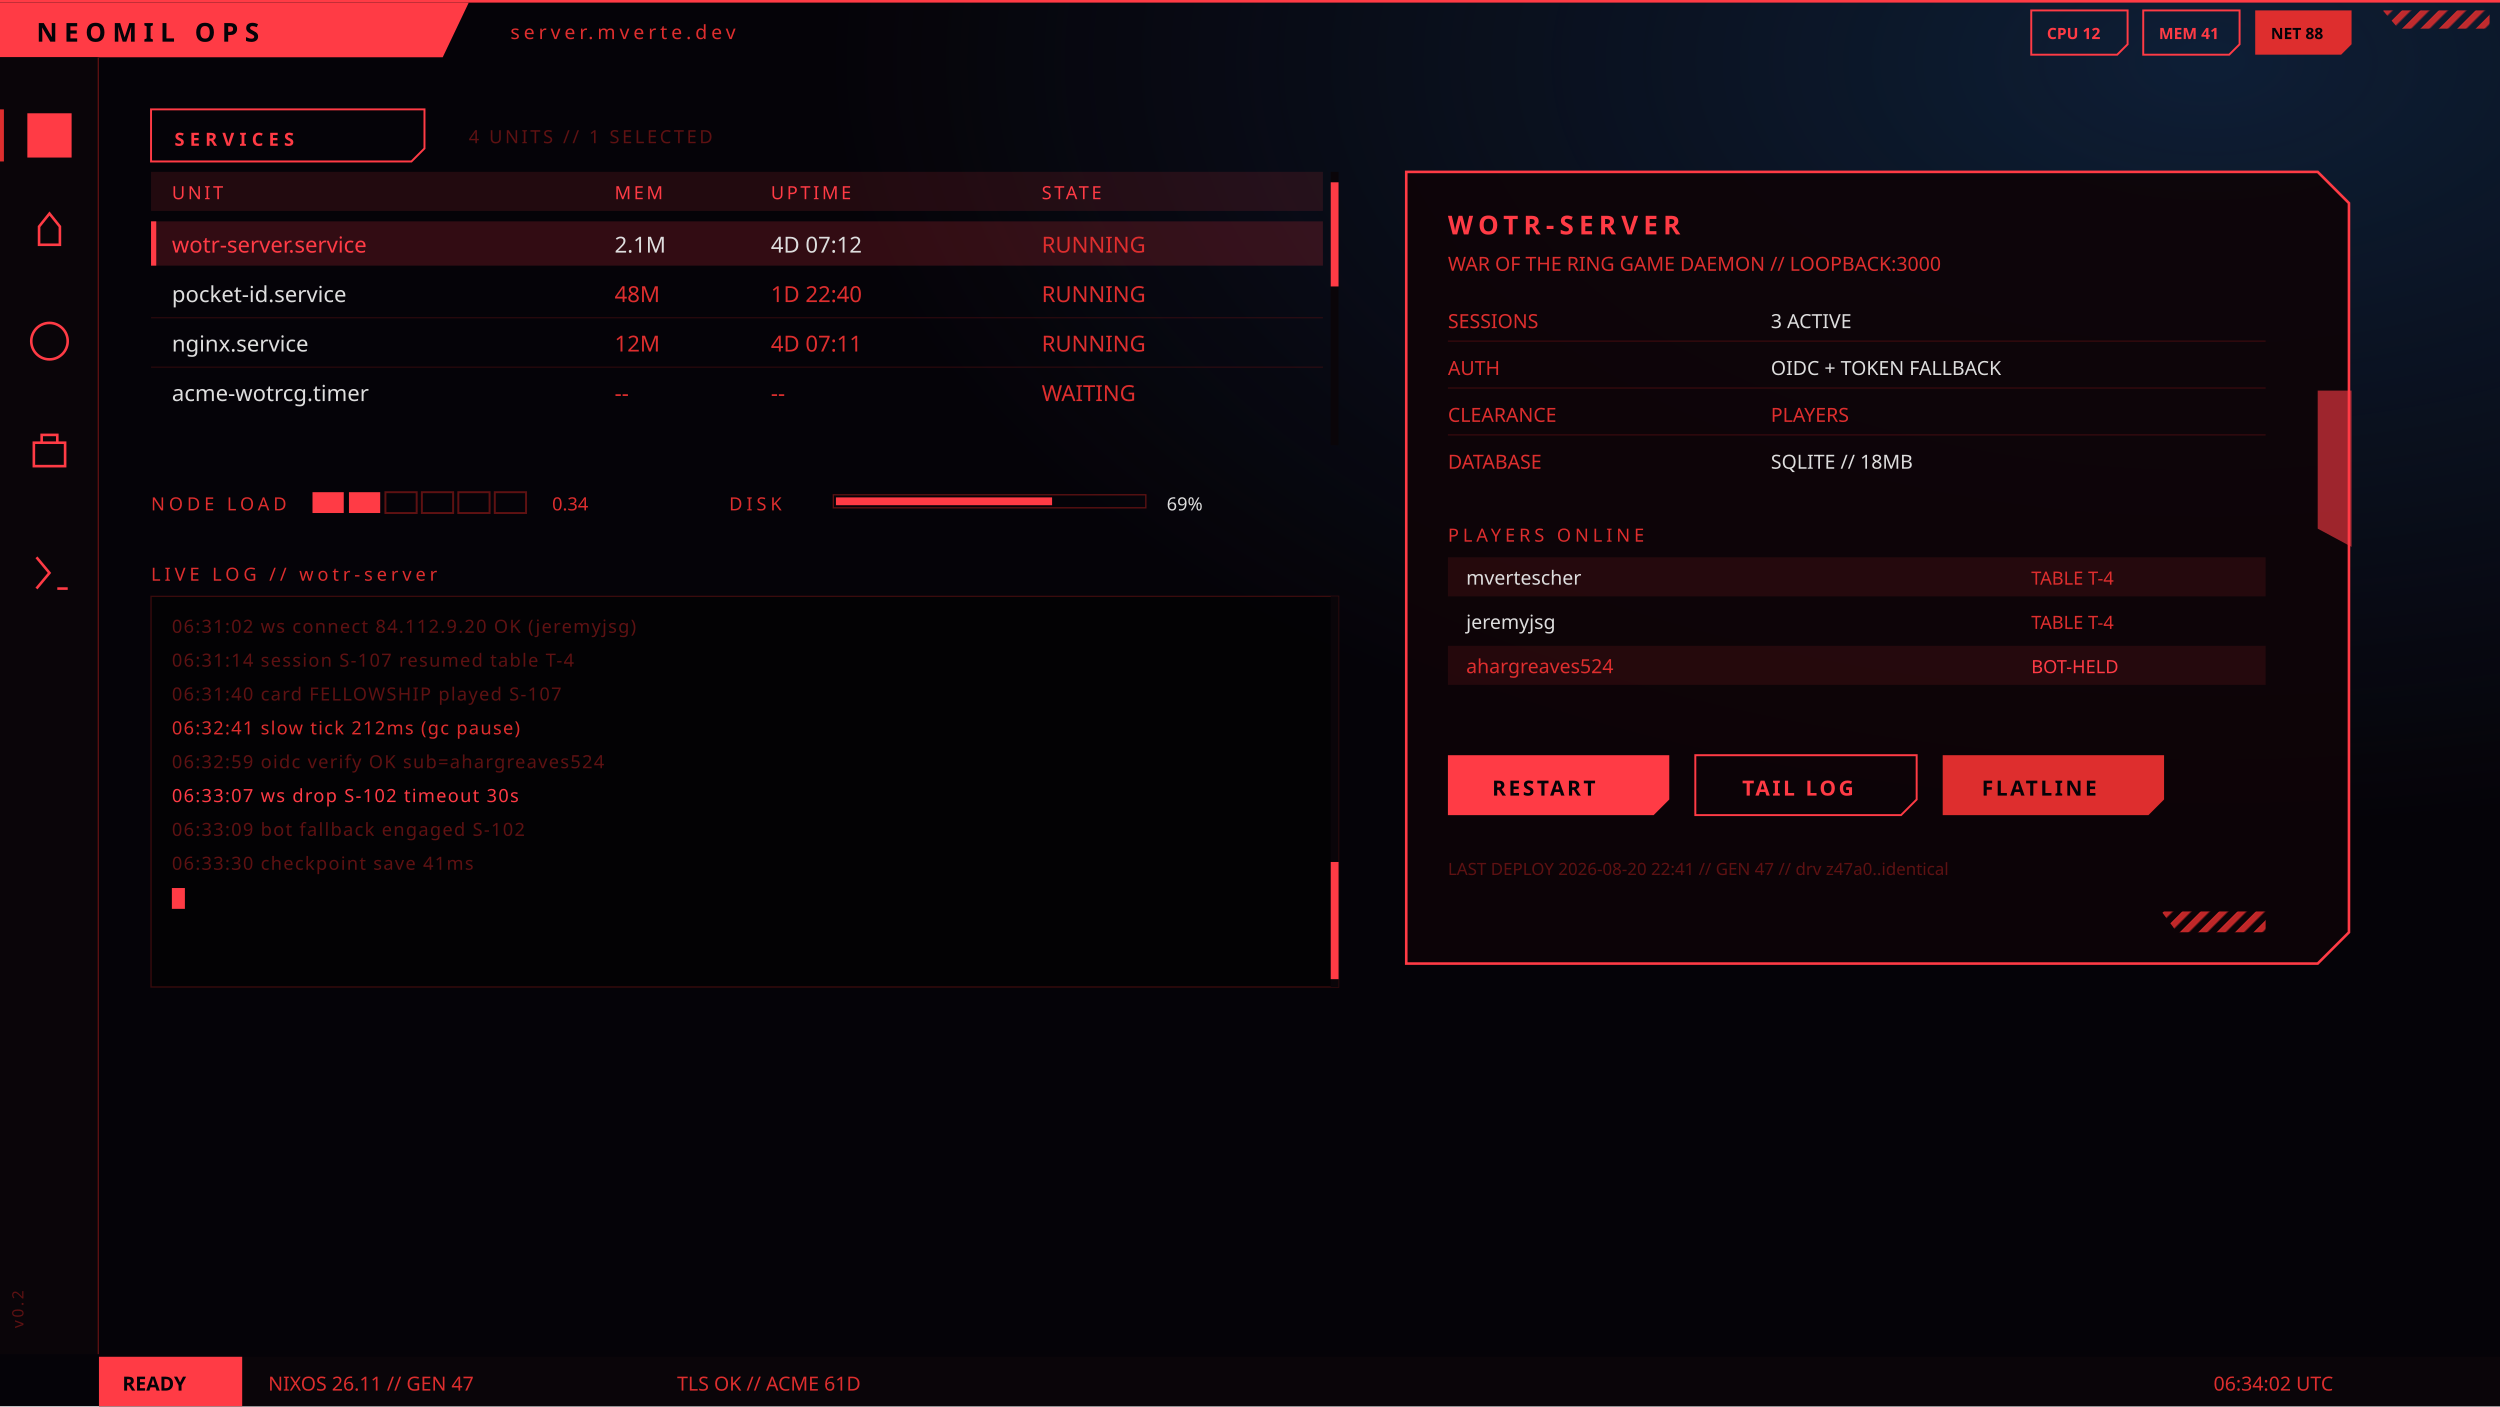
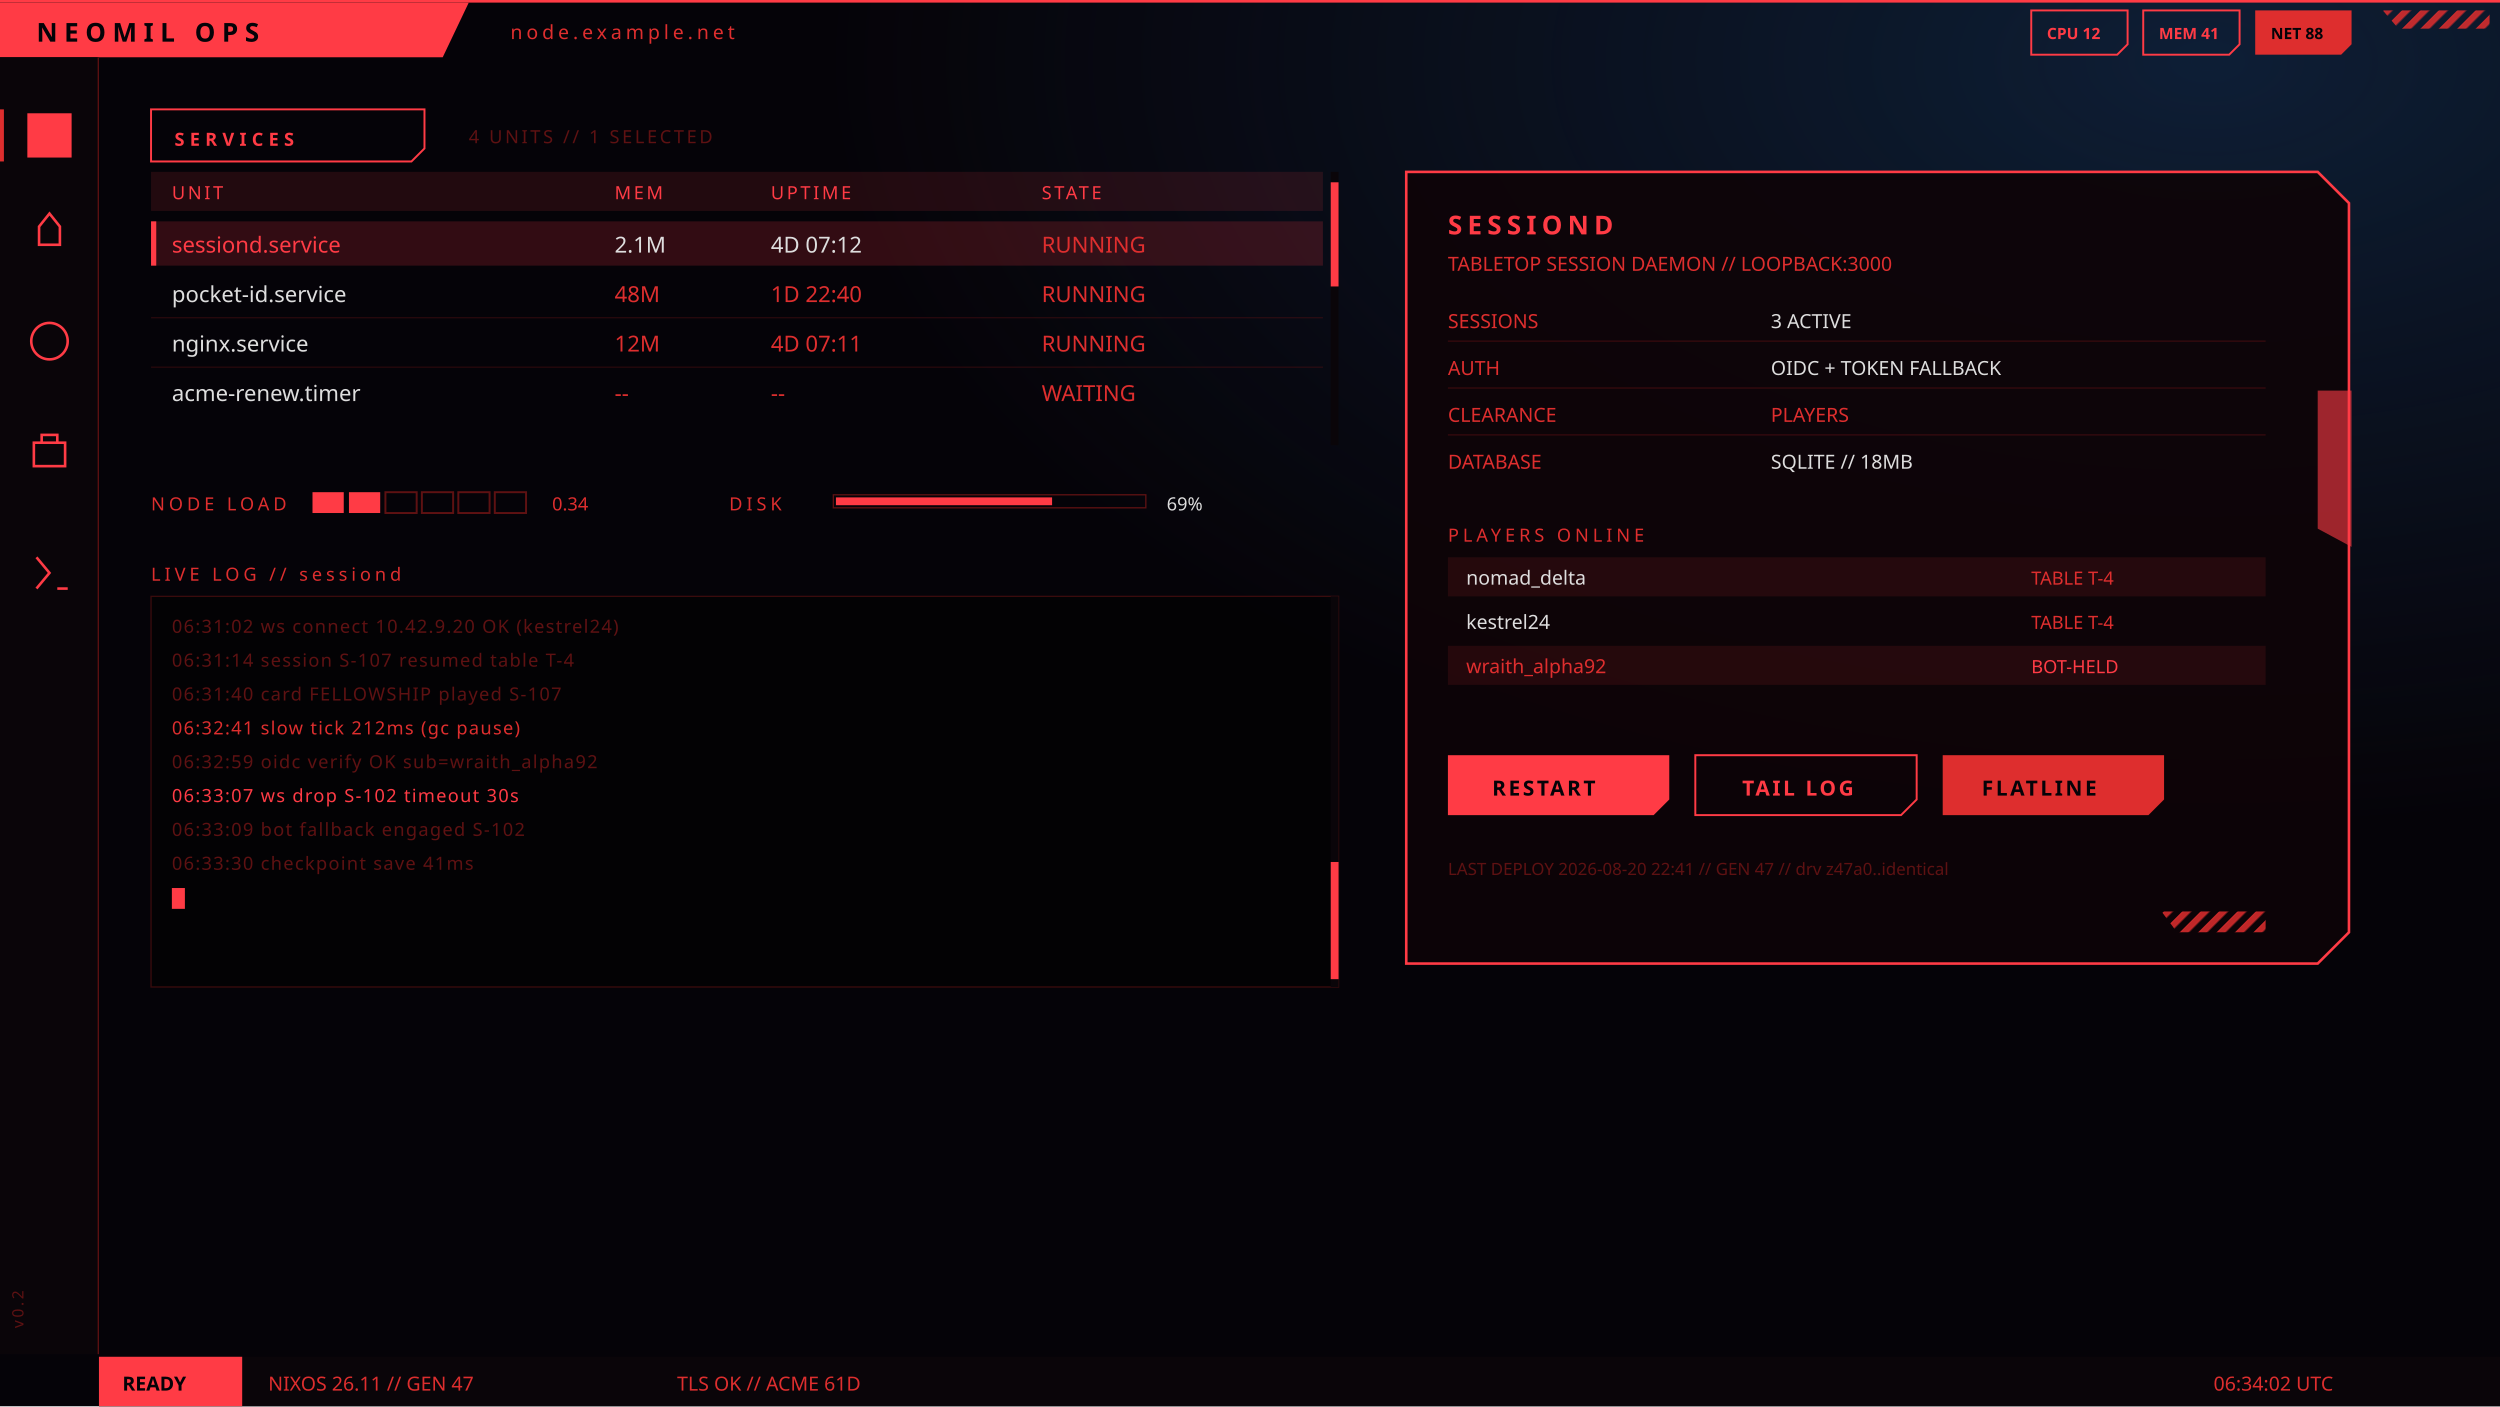
<svg xmlns="http://www.w3.org/2000/svg" width="1920" height="1080" viewBox="0 0 1920 1080" font-family="Rajdhani">
  <defs>
    <pattern id="hatchY" width="10" height="10" patternUnits="userSpaceOnUse" patternTransform="rotate(45)">
      <rect width="5" height="10" fill="#DE2E2E" opacity="0.85" />
    </pattern>
    <radialGradient id="glowTR" cx="88%" cy="4%" r="55%">
      <stop offset="0%" stop-color="#0E2038" stop-opacity="0.95" />
      <stop offset="100%" stop-color="#101d33" stop-opacity="0" />
    </radialGradient>
  </defs>
  <rect width="1920" height="1080" fill="#050308" />
  <rect width="1920" height="1080" fill="url(#glowTR)" />
  <rect x="0" y="0" width="1920" height="2" fill="#FF3B45" />
  <path d="M 0 2 h 360 l -20 42 H 0 Z" fill="#FF3B45" />
  <text x="28" y="32" font-family="Orbitron" font-weight="bold" font-size="20" letter-spacing="5" fill="#050308">NEOMIL OPS</text>
-   <text x="392" y="30" font-size="15" letter-spacing="3" fill="#DE2E2E">server.mverte.dev</text>
+   <text x="392" y="30" font-size="15" letter-spacing="3" fill="#DE2E2E">node.example.net</text>
  <g font-family="Orbitron" font-size="12" font-weight="bold">
    <path d="M 1560 8 h 74 v 26 l -8 8 h -66 Z" fill="none" stroke="#FF3B45" stroke-width="1.5" />
    <text x="1572" y="30" fill="#FF3B45">CPU 12</text>
    <path d="M 1646 8 h 74 v 26 l -8 8 h -66 Z" fill="none" stroke="#FF3B45" stroke-width="1.5" />
    <text x="1658" y="30" fill="#FF3B45">MEM 41</text>
    <path d="M 1732 8 h 74 v 26 l -8 8 h -66 Z" fill="#DE2E2E" />
    <text x="1744" y="30" fill="#050308">NET 88</text>
  </g>
  <path d="M 1830 8 h 82 v 14 h -70 Z" fill="url(#hatchY)" />
  <rect x="0" y="44" width="76" height="996" fill="#0a0509" />
  <rect x="75" y="44" width="1" height="996" fill="#5E1112" />
  <g stroke="#FF3B45" stroke-width="2" fill="none">
    <rect x="22" y="88" width="32" height="32" fill="#FF3B45" />
    <path d="M 30 174 l 8 -10 l 8 10 v 14 h -16 Z" />
    <circle cx="38" cy="262" r="14" />
    <path d="M 26 340 h 24 v 18 h -24 Z M 32 340 v -6 h 12 v 6" />
    <path d="M 28 428 l 10 12 l -10 12 M 44 452 h 8" />
  </g>
  <rect x="0" y="84" width="3" height="40" fill="#DE2E2E" />
  <text x="18" y="1020" font-size="12" letter-spacing="2" fill="#5E1112" transform="rotate(-90 18 1020)">v0.2</text>
  <path d="M 116 84 h 210 v 30 l -10 10 h -200 Z" fill="none" stroke="#FF3B45" stroke-width="1.5" />
  <text x="134" y="112" font-family="Orbitron" font-weight="bold" font-size="14" letter-spacing="4" fill="#FF3B45">SERVICES</text>
  <text x="360" y="110" font-size="14" letter-spacing="2" fill="#5E1112">4 UNITS // 1 SELECTED</text>
  <rect x="116" y="132" width="900" height="30" fill="#FF3B45" fill-opacity="0.12" />
  <g font-size="14" letter-spacing="2" fill="#FF3B45">
    <text x="132" y="153">UNIT</text>
    <text x="472" y="153">MEM</text>
    <text x="592" y="153">UPTIME</text>
    <text x="800" y="153">STATE</text>
  </g>
  <g font-size="17">
    <rect x="116" y="170" width="900" height="34" fill="#FF3B45" fill-opacity="0.18" />
    <rect x="116" y="170" width="4" height="34" fill="#FF3B45" />
-     <text x="132" y="194" fill="#FF3B45">wotr-server.service</text>
+     <text x="132" y="194" fill="#FF3B45">sessiond.service</text>
    <text x="472" y="194" fill="#DEDEDE">2.1M</text>
    <text x="592" y="194" fill="#DEDEDE">4D 07:12</text>
    <text x="800" y="194" fill="#DE2E2E">RUNNING</text>
    <text x="132" y="232" fill="#DEDEDE">pocket-id.service</text>
    <text x="472" y="232" fill="#DE2E2E">48M</text>
    <text x="592" y="232" fill="#DE2E2E">1D 22:40</text>
    <text x="800" y="232" fill="#DE2E2E">RUNNING</text>
    <line x1="116" y1="244" x2="1016" y2="244" stroke="#5E1112" stroke-opacity="0.4" stroke-width="1" />
    <text x="132" y="270" fill="#DEDEDE">nginx.service</text>
    <text x="472" y="270" fill="#DE2E2E">12M</text>
    <text x="592" y="270" fill="#DE2E2E">4D 07:11</text>
    <text x="800" y="270" fill="#DE2E2E">RUNNING</text>
    <line x1="116" y1="282" x2="1016" y2="282" stroke="#5E1112" stroke-opacity="0.4" stroke-width="1" />
-     <text x="132" y="308" fill="#DEDEDE">acme-wotrcg.timer</text>
+     <text x="132" y="308" fill="#DEDEDE">acme-renew.timer</text>
    <text x="472" y="308" fill="#DE2E2E">--</text>
    <text x="592" y="308" fill="#DE2E2E">--</text>
    <text x="800" y="308" fill="#DE2E2E">WAITING</text>
  </g>
  <rect x="1022" y="132" width="6" height="210" fill="#0a0509" />
  <rect x="1022" y="140" width="6" height="80" fill="#FF3B45" />
  <text x="116" y="392" font-size="14" letter-spacing="3" fill="#DE2E2E">NODE LOAD</text>
  <g fill="#FF3B45">
    <rect x="240" y="378" width="24" height="16" />
    <rect x="268" y="378" width="24" height="16" />
  </g>
  <g fill="none" stroke="#5E1112" stroke-width="1.5">
    <rect x="296" y="378" width="24" height="16" />
    <rect x="324" y="378" width="24" height="16" />
    <rect x="352" y="378" width="24" height="16" />
    <rect x="380" y="378" width="24" height="16" />
  </g>
  <text x="424" y="392" font-size="14" fill="#DE2E2E">0.34</text>
  <text x="560" y="392" font-size="14" letter-spacing="3" fill="#DE2E2E">DISK</text>
  <rect x="640" y="380" width="240" height="10" fill="none" stroke="#5E1112" stroke-width="1" />
  <rect x="642" y="382" width="166" height="6" fill="#FF3B45" />
  <text x="896" y="392" font-size="14" fill="#DEDEDE">69%</text>
-   <text x="116" y="446" font-size="14" letter-spacing="3" fill="#DE2E2E">LIVE LOG // wotr-server</text>
+   <text x="116" y="446" font-size="14" letter-spacing="3" fill="#DE2E2E">LIVE LOG // sessiond</text>
  <rect x="116" y="458" width="912" height="300" fill="#000000" fill-opacity="0.45" stroke="#5E1112" stroke-opacity="0.6" stroke-width="1" />
  <g font-size="14" letter-spacing="1">
-     <text x="132" y="486" fill="#5E1112">06:31:02 ws connect 84.112.9.20 OK (jeremyjsg)</text>
+     <text x="132" y="486" fill="#5E1112">06:31:02 ws connect 10.42.9.20 OK (kestrel24)</text>
    <text x="132" y="512" fill="#5E1112">06:31:14 session S-107 resumed table T-4</text>
    <text x="132" y="538" fill="#5E1112">06:31:40 card FELLOWSHIP played S-107</text>
    <text x="132" y="564" fill="#DE2E2E">06:32:41 slow tick 212ms (gc pause)</text>
-     <text x="132" y="590" fill="#5E1112">06:32:59 oidc verify OK sub=ahargreaves524</text>
+     <text x="132" y="590" fill="#5E1112">06:32:59 oidc verify OK sub=wraith_alpha92</text>
    <text x="132" y="616" fill="#FF3B45">06:33:07 ws drop S-102 timeout 30s</text>
    <text x="132" y="642" fill="#5E1112">06:33:09 bot fallback engaged S-102</text>
    <text x="132" y="668" fill="#5E1112">06:33:30 checkpoint save 41ms</text>
    <rect x="132" y="682" width="10" height="16" fill="#FF3B45" />
  </g>
  <rect x="1022" y="458" width="6" height="300" fill="#0a0509" />
  <rect x="1022" y="662" width="6" height="90" fill="#FF3B45" />
  <path d="M 1080 132 h 700 l 24 24 v 560 l -24 24 h -700 Z" fill="#0e0407" fill-opacity="0.9" stroke="#FF3B45" stroke-width="2" />
  <path d="M 1780 300 h 26 v 120 l -26 -14 Z" fill="#FF3B45" fill-opacity="0.6" />
-   <text x="1112" y="180" font-family="Orbitron" font-weight="bold" font-size="20" letter-spacing="4" fill="#FF3B45">WOTR-SERVER</text>
-   <text x="1112" y="208" font-size="15" fill="#DE2E2E">WAR OF THE RING GAME DAEMON // LOOPBACK:3000</text>
+   <text x="1112" y="180" font-family="Orbitron" font-weight="bold" font-size="20" letter-spacing="4" fill="#FF3B45">SESSIOND</text>
+   <text x="1112" y="208" font-size="15" fill="#DE2E2E">TABLETOP SESSION DAEMON // LOOPBACK:3000</text>
  <g font-size="15">
    <text x="1112" y="252" fill="#DE2E2E">SESSIONS</text>
    <text x="1360" y="252" fill="#DEDEDE">3 ACTIVE</text>
    <line x1="1112" y1="262" x2="1740" y2="262" stroke="#5E1112" stroke-opacity="0.5" stroke-width="1" />
    <text x="1112" y="288" fill="#DE2E2E">AUTH</text>
    <text x="1360" y="288" fill="#DEDEDE">OIDC + TOKEN FALLBACK</text>
    <line x1="1112" y1="298" x2="1740" y2="298" stroke="#5E1112" stroke-opacity="0.5" stroke-width="1" />
    <text x="1112" y="324" fill="#DE2E2E">CLEARANCE</text>
    <text x="1360" y="324" fill="#DE2E2E">PLAYERS</text>
    <line x1="1112" y1="334" x2="1740" y2="334" stroke="#5E1112" stroke-opacity="0.5" stroke-width="1" />
    <text x="1112" y="360" fill="#DE2E2E">DATABASE</text>
    <text x="1360" y="360" fill="#DEDEDE">SQLITE // 18MB</text>
  </g>
  <text x="1112" y="416" font-size="14" letter-spacing="3" fill="#DE2E2E">PLAYERS ONLINE</text>
  <rect x="1112" y="428" width="628" height="30" fill="#FF3B45" fill-opacity="0.10" />
-   <text x="1126" y="449" font-size="15" fill="#DEDEDE">mvertescher</text>
+   <text x="1126" y="449" font-size="15" fill="#DEDEDE">nomad_delta</text>
  <text x="1560" y="449" font-size="14" fill="#DE2E2E">TABLE T-4</text>
  <rect x="1112" y="462" width="628" height="30" fill="none" />
-   <text x="1126" y="483" font-size="15" fill="#DEDEDE">jeremyjsg</text>
+   <text x="1126" y="483" font-size="15" fill="#DEDEDE">kestrel24</text>
  <text x="1560" y="483" font-size="14" fill="#DE2E2E">TABLE T-4</text>
  <rect x="1112" y="496" width="628" height="30" fill="#FF3B45" fill-opacity="0.10" />
-   <text x="1126" y="517" font-size="15" fill="#DE2E2E">ahargreaves524</text>
+   <text x="1126" y="517" font-size="15" fill="#DE2E2E">wraith_alpha92</text>
  <text x="1560" y="517" font-size="14" fill="#FF3B45">BOT-HELD</text>
  <path d="M 1112 580 h 170 v 34 l -12 12 h -158 Z" fill="#FF3B45" />
  <text x="1146" y="611" font-size="16" font-weight="600" letter-spacing="2" fill="#050308">RESTART</text>
  <path d="M 1302 580 h 170 v 34 l -12 12 h -158 Z" fill="none" stroke="#FF3B45" stroke-width="1.5" />
  <text x="1338" y="611" font-size="16" font-weight="600" letter-spacing="2" fill="#FF3B45">TAIL LOG</text>
  <path d="M 1492 580 h 170 v 34 l -12 12 h -158 Z" fill="#DE2E2E" />
  <text x="1522" y="611" font-size="16" font-weight="600" letter-spacing="2" fill="#050308">FLATLINE</text>
  <text x="1112" y="672" font-size="13" fill="#5E1112">LAST DEPLOY 2026-08-20 22:41 // GEN 47 // drv z47a0..identical</text>
  <path d="M 1660 700 h 80 v 16 h -68 Z" fill="url(#hatchY)" />
  <rect x="76" y="1042" width="1844" height="38" fill="#0a0509" />
  <rect x="76" y="1042" width="110" height="38" fill="#FF3B45" />
  <text x="94" y="1068" font-size="15" font-weight="600" fill="#050308">READY</text>
  <text x="206" y="1068" font-size="15" fill="#DE2E2E">NIXOS 26.11 // GEN 47</text>
  <text x="520" y="1068" font-size="15" fill="#DE2E2E">TLS OK // ACME 61D</text>
  <text x="1700" y="1068" font-size="15" fill="#DE2E2E">06:34:02 UTC</text>
</svg>
